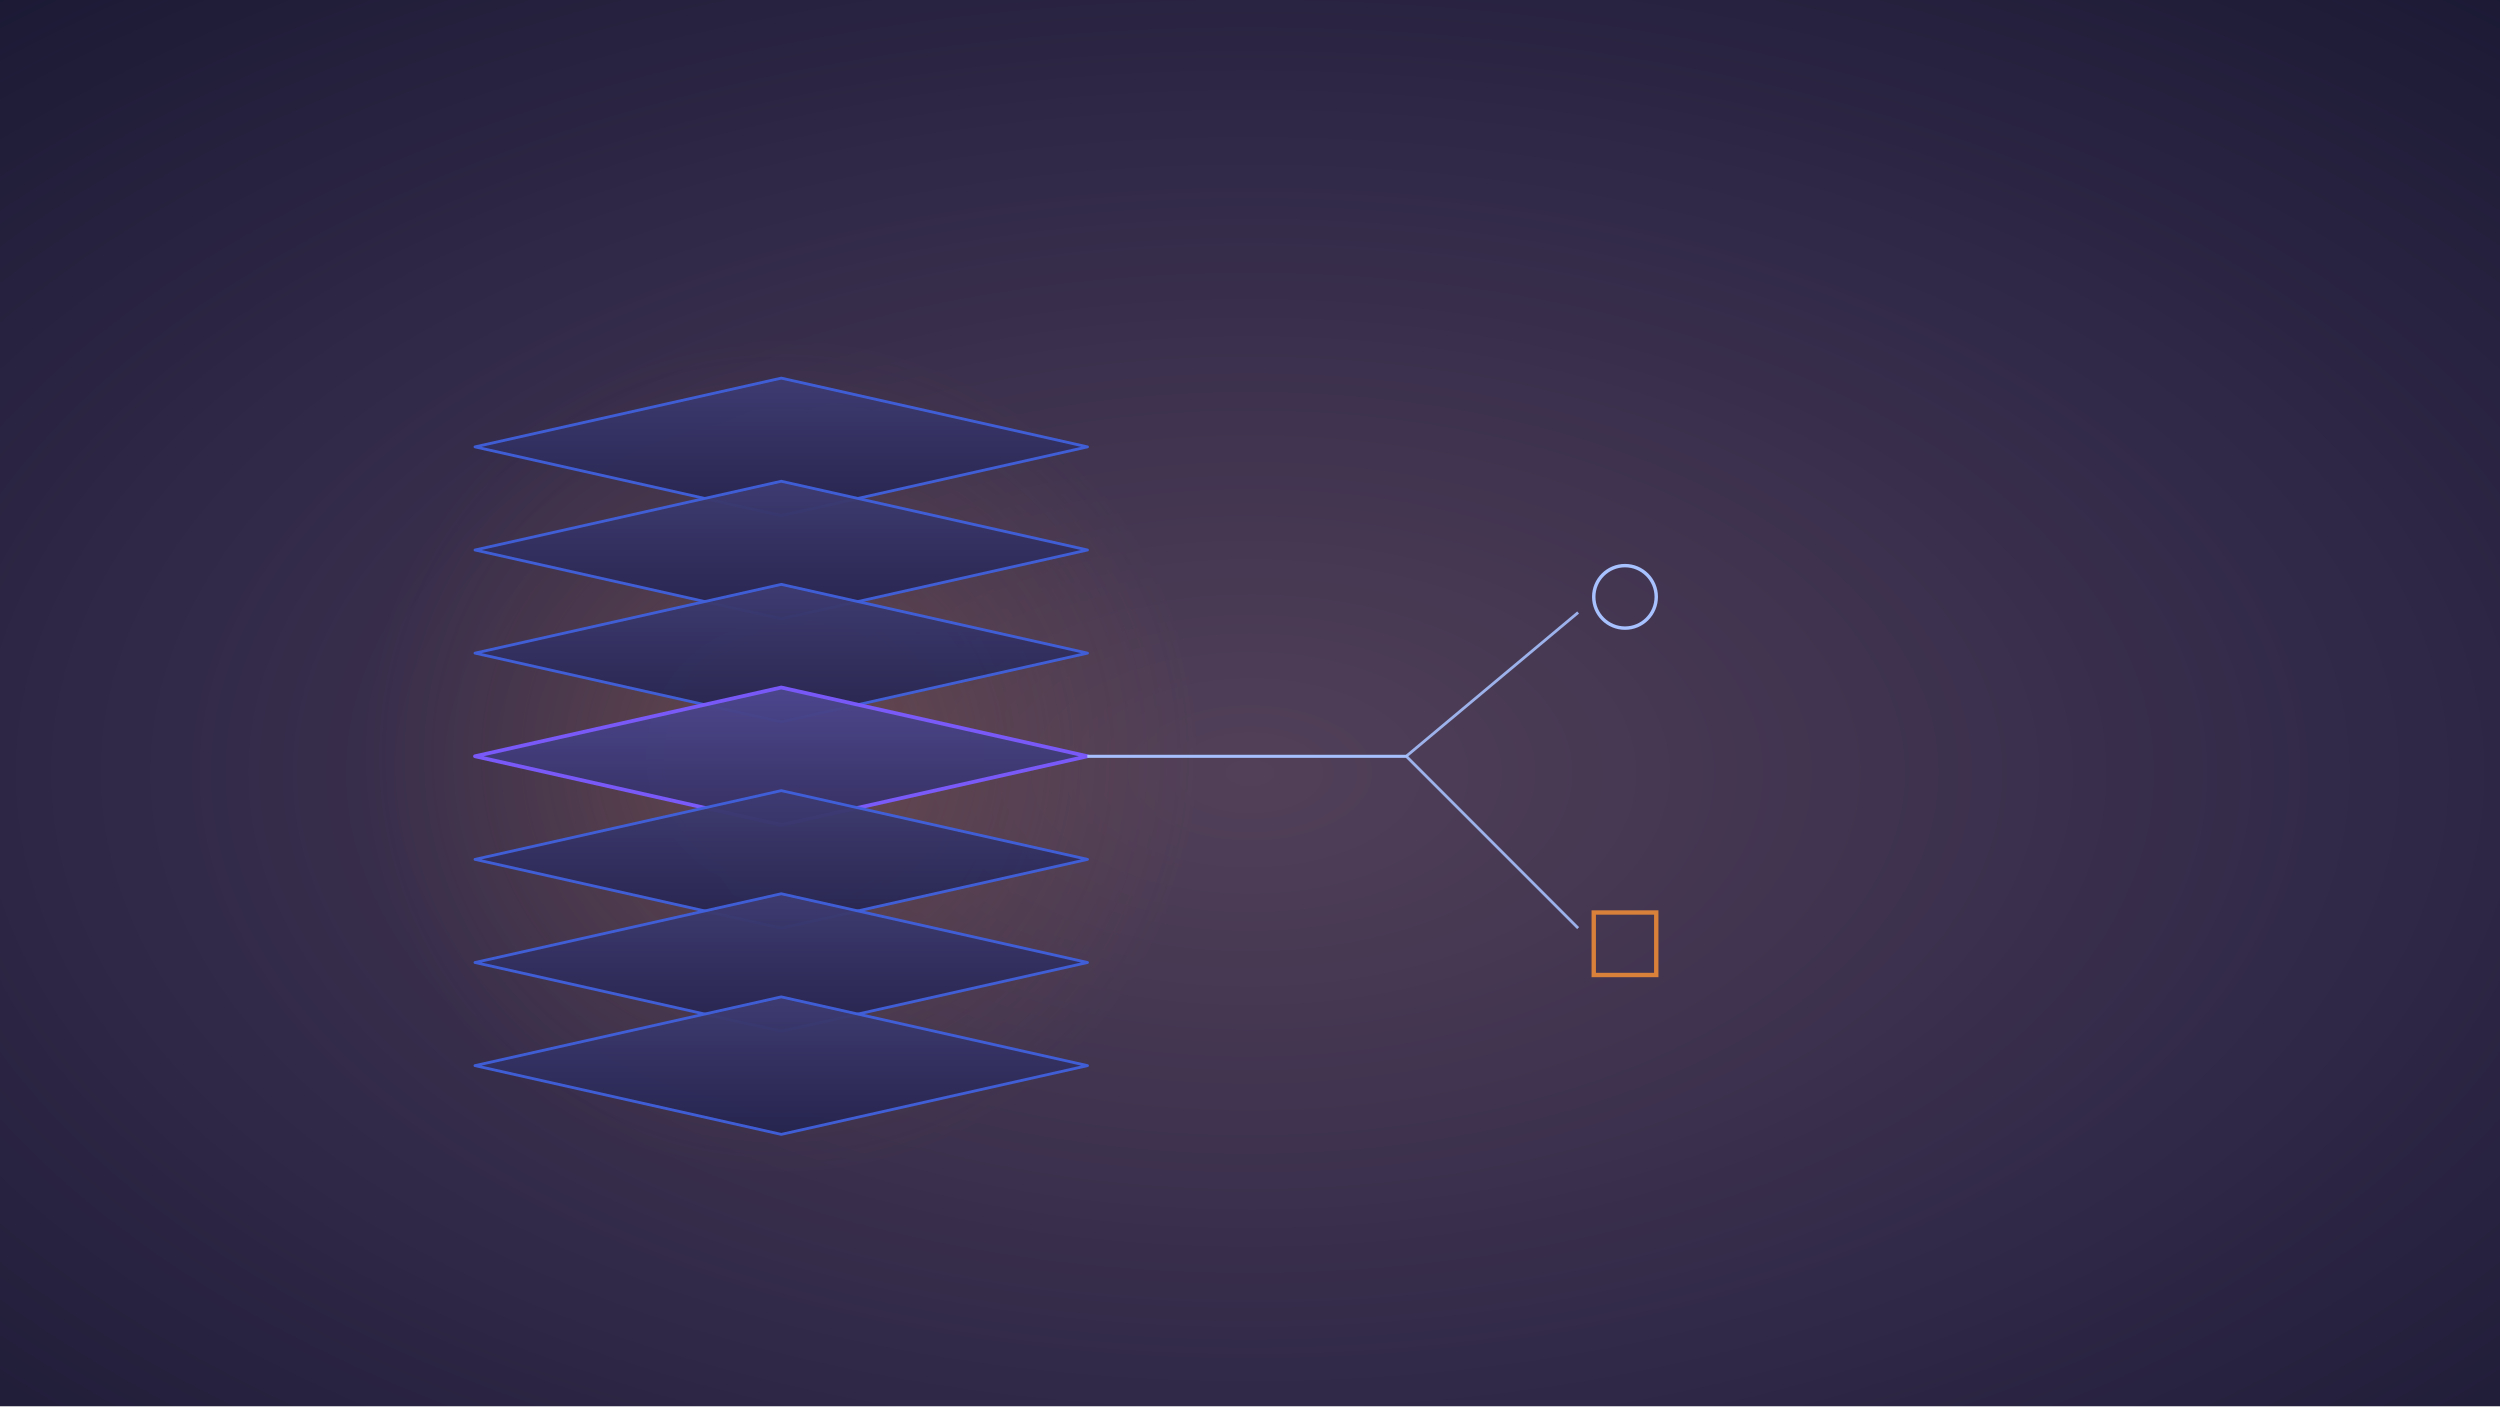
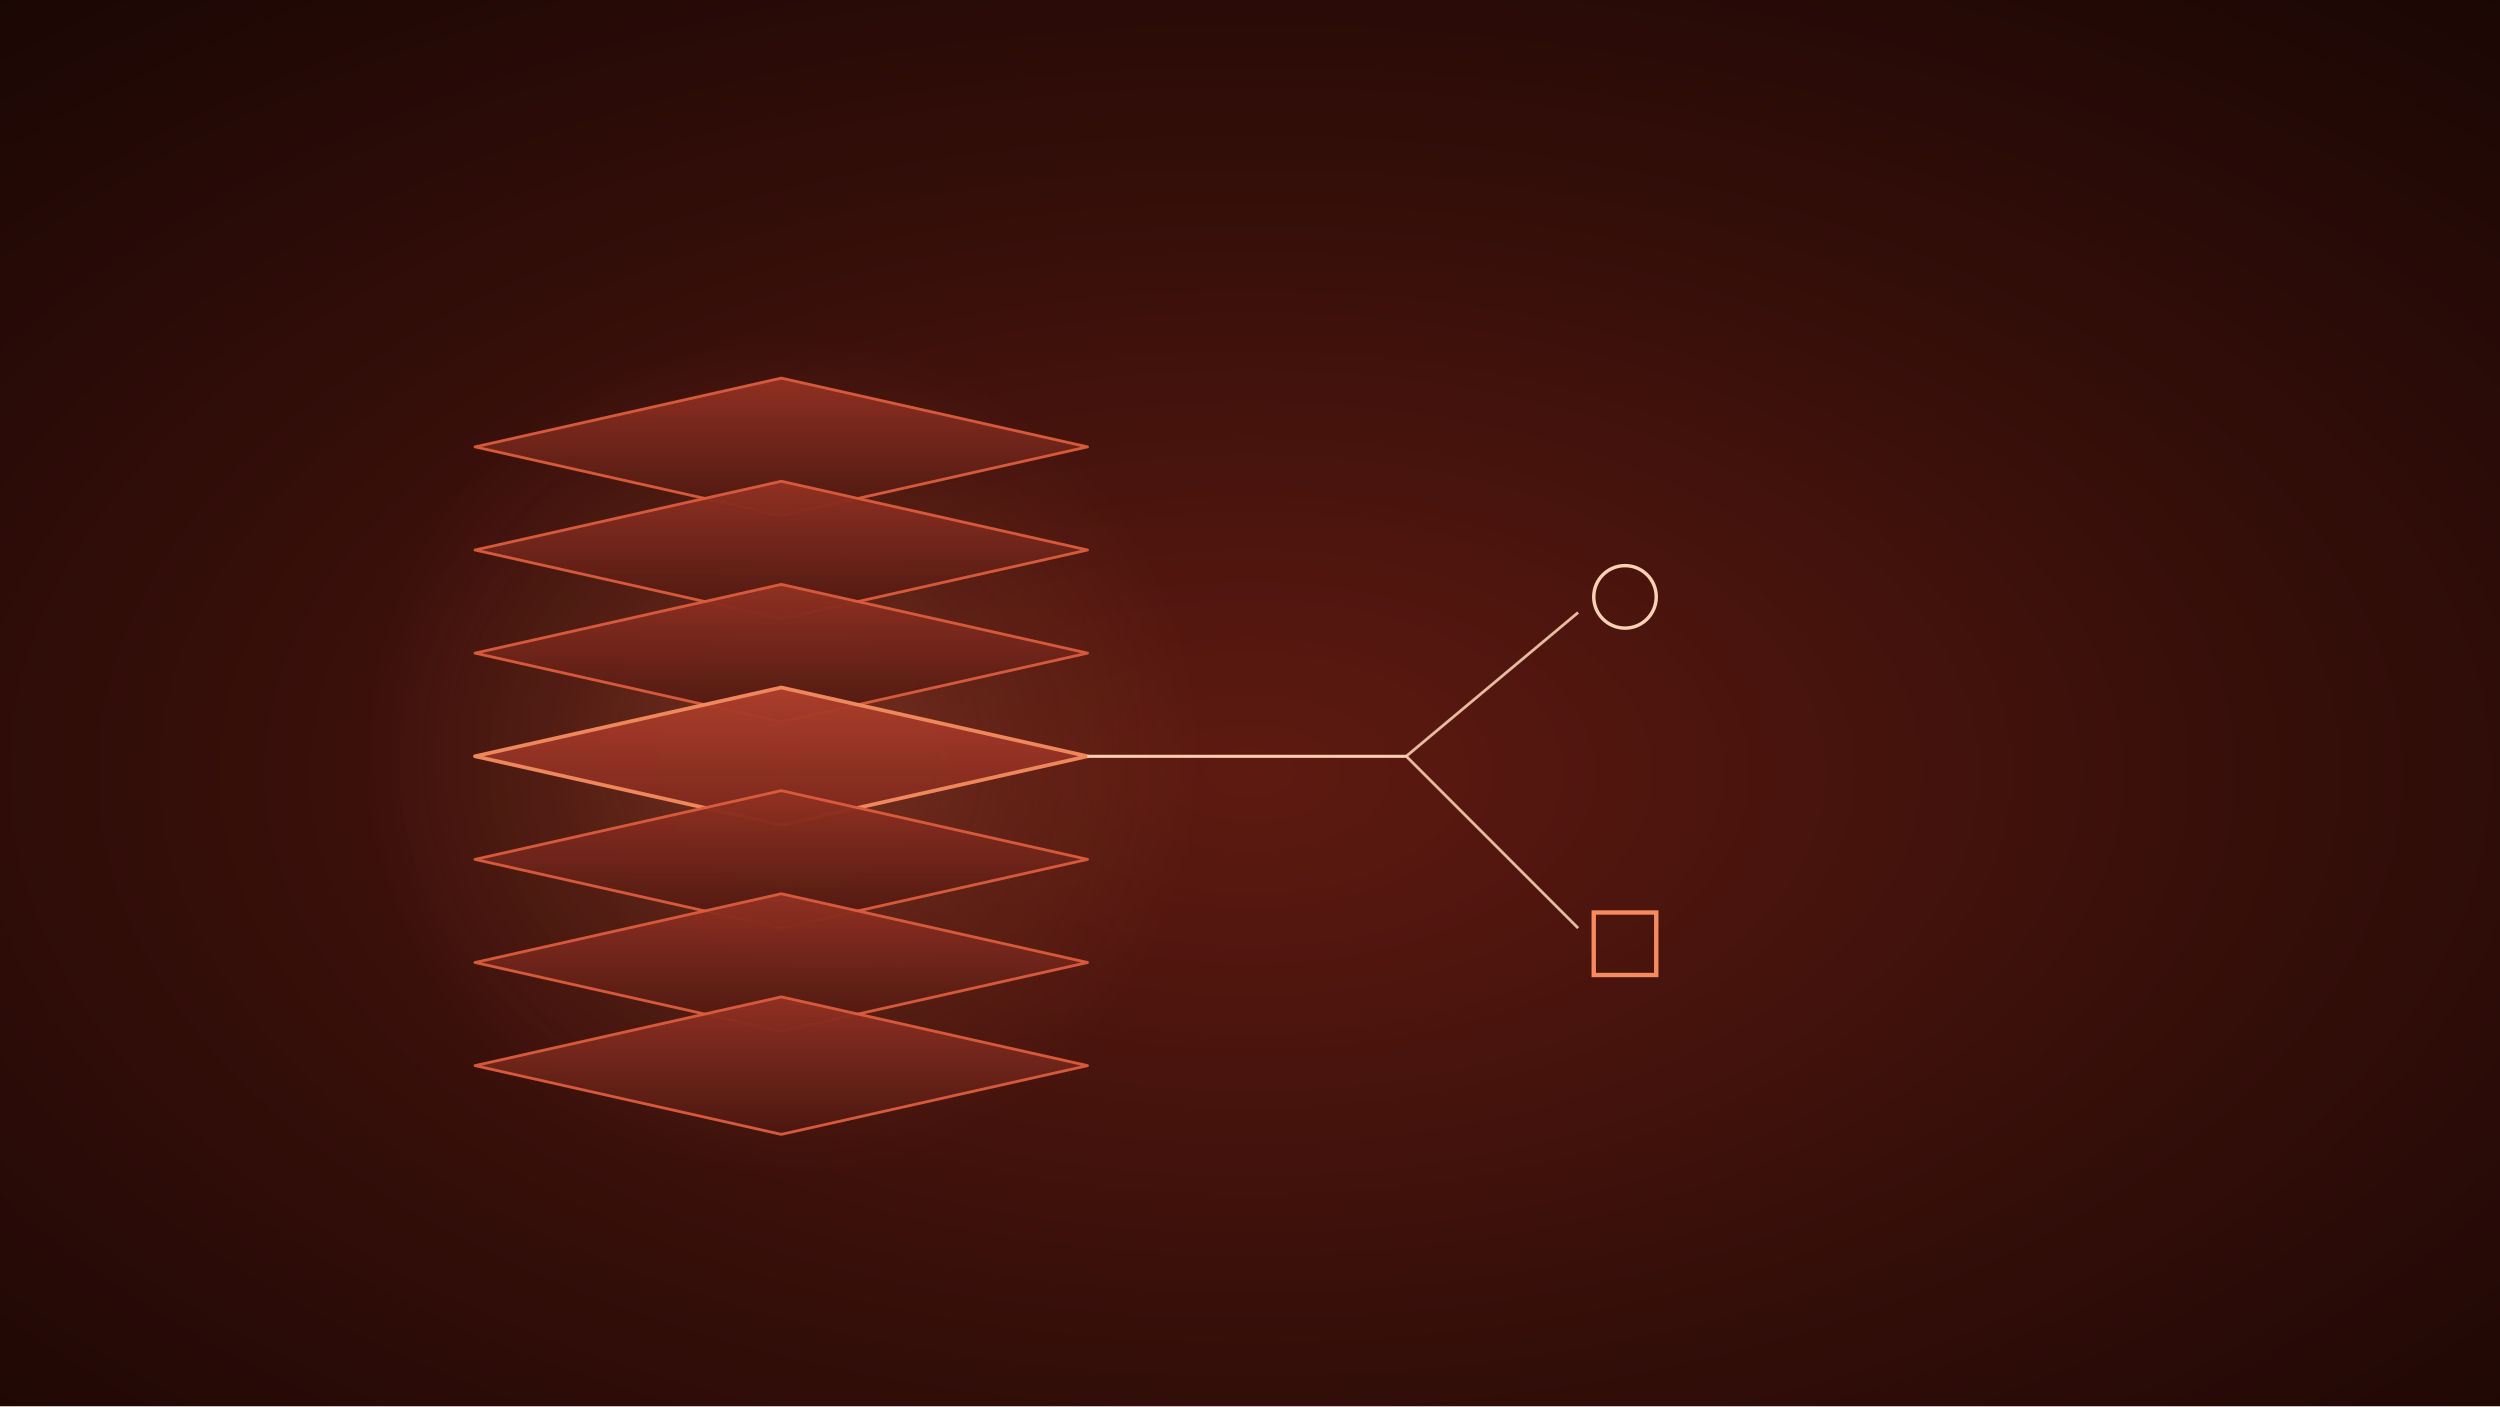
<svg xmlns="http://www.w3.org/2000/svg" viewBox="0 0 1600 900" preserveAspectRatio="xMidYMid slice" role="img" aria-labelledby="hero-title hero-desc">
  <defs>
    <radialGradient id="bg" cx="50%" cy="55%" r="82%">
-       <stop offset="0%" stop-color="#524058" />
-       <stop offset="52%" stop-color="#322A49" />
-       <stop offset="100%" stop-color="#161630" />
+       <stop offset="0%" stop-color="#5E1A11" />
+       <stop offset="52%" stop-color="#340E09" />
+       <stop offset="100%" stop-color="#140503" />
    </radialGradient>
    <radialGradient id="halo" cx="50%" cy="50%" r="50%">
-       <stop offset="0%" stop-color="#D9803A" stop-opacity="0.24" />
-       <stop offset="55%" stop-color="#D9803A" stop-opacity="0.09" />
-       <stop offset="100%" stop-color="#D9803A" stop-opacity="0" />
+       <stop offset="0%" stop-color="#F58B5E" stop-opacity="0.24" />
+       <stop offset="55%" stop-color="#F58B5E" stop-opacity="0.09" />
+       <stop offset="100%" stop-color="#F58B5E" stop-opacity="0" />
    </radialGradient>
    <linearGradient id="plane" x1="0" y1="0" x2="0" y2="1">
-       <stop offset="0%" stop-color="#3D3B72" />
-       <stop offset="100%" stop-color="#26244E" />
+       <stop offset="0%" stop-color="#933122" />
+       <stop offset="100%" stop-color="#4A1710" />
    </linearGradient>
    <linearGradient id="planeMid" x1="0" y1="0" x2="0" y2="1">
-       <stop offset="0%" stop-color="#332E62" />
-       <stop offset="100%" stop-color="#26244E" />
+       <stop offset="0%" stop-color="#78271B" />
+       <stop offset="100%" stop-color="#4A1710" />
    </linearGradient>
    <linearGradient id="planeFocal" x1="0" y1="0" x2="0" y2="1">
-       <stop offset="0%" stop-color="#4D4890" />
-       <stop offset="100%" stop-color="#332E62" />
+       <stop offset="0%" stop-color="#B03E2C" />
+       <stop offset="100%" stop-color="#78271B" />
    </linearGradient>
    <linearGradient id="planeFlat" x1="0" y1="0" x2="0" y2="1">
-       <stop offset="0%" stop-color="#4D4890" />
-       <stop offset="100%" stop-color="#3D3B72" />
+       <stop offset="0%" stop-color="#B03E2C" />
+       <stop offset="100%" stop-color="#933122" />
    </linearGradient>
  </defs>
  <rect width="1600" height="900" fill="url(#bg)" />
  <circle cx="500" cy="484" r="270" fill="url(#halo)" />
-   <polygon points="304,286 500,242 696,286 500,330" fill="url(#plane)" stroke="#4060DC" stroke-width="1.8" stroke-linejoin="round" opacity="0.96" />
-   <polygon points="304,352 500,308 696,352 500,396" fill="url(#plane)" stroke="#4060DC" stroke-width="1.8" stroke-linejoin="round" opacity="0.96" />
-   <polygon points="304,418 500,374 696,418 500,462" fill="url(#plane)" stroke="#4060DC" stroke-width="1.8" stroke-linejoin="round" opacity="0.96" />
-   <polygon points="304,484 500,440 696,484 500,528" fill="url(#planeFocal)" stroke="#7B5BFF" stroke-width="2.4" stroke-linejoin="round" opacity="0.96" />
-   <polygon points="304,550 500,506 696,550 500,594" fill="url(#plane)" stroke="#4060DC" stroke-width="1.8" stroke-linejoin="round" opacity="0.96" />
-   <polygon points="304,616 500,572 696,616 500,660" fill="url(#plane)" stroke="#4060DC" stroke-width="1.8" stroke-linejoin="round" opacity="0.96" />
-   <polygon points="304,682 500,638 696,682 500,726" fill="url(#plane)" stroke="#4060DC" stroke-width="1.8" stroke-linejoin="round" opacity="0.96" />
-   <path d="M 696 484 L 900 484 L 1010 392" fill="none" stroke="#A8C2FF" stroke-width="1.8" opacity="0.88" stroke-linejoin="round" />
-   <path d="M 696 484 L 900 484 L 1010 594" fill="none" stroke="#A8C2FF" stroke-width="1.8" opacity="0.88" stroke-linejoin="round" />
-   <circle cx="1040" cy="382" r="20" fill="none" stroke="#A8C2FF" stroke-width="2.2" />
-   <rect x="1020" y="584" width="40" height="40" fill="none" stroke="#D9803A" stroke-width="2.8" />
+   <polygon points="304,286 500,242 696,286 500,330" fill="url(#plane)" stroke="#DC5C3C" stroke-width="1.8" stroke-linejoin="round" opacity="0.96" />
+   <polygon points="304,352 500,308 696,352 500,396" fill="url(#plane)" stroke="#DC5C3C" stroke-width="1.8" stroke-linejoin="round" opacity="0.96" />
+   <polygon points="304,418 500,374 696,418 500,462" fill="url(#plane)" stroke="#DC5C3C" stroke-width="1.8" stroke-linejoin="round" opacity="0.96" />
+   <polygon points="304,484 500,440 696,484 500,528" fill="url(#planeFocal)" stroke="#F58B5E" stroke-width="2.4" stroke-linejoin="round" opacity="0.96" />
+   <polygon points="304,550 500,506 696,550 500,594" fill="url(#plane)" stroke="#DC5C3C" stroke-width="1.8" stroke-linejoin="round" opacity="0.96" />
+   <polygon points="304,616 500,572 696,616 500,660" fill="url(#plane)" stroke="#DC5C3C" stroke-width="1.8" stroke-linejoin="round" opacity="0.96" />
+   <polygon points="304,682 500,638 696,682 500,726" fill="url(#plane)" stroke="#DC5C3C" stroke-width="1.8" stroke-linejoin="round" opacity="0.96" />
+   <path d="M 696 484 L 900 484 L 1010 392" fill="none" stroke="#FCD0B2" stroke-width="1.8" opacity="0.88" stroke-linejoin="round" />
+   <path d="M 696 484 L 900 484 L 1010 594" fill="none" stroke="#FCD0B2" stroke-width="1.8" opacity="0.88" stroke-linejoin="round" />
+   <circle cx="1040" cy="382" r="20" fill="none" stroke="#FCD0B2" stroke-width="2.2" />
+   <rect x="1020" y="584" width="40" height="40" fill="none" stroke="#F58B5E" stroke-width="2.8" />
</svg>
